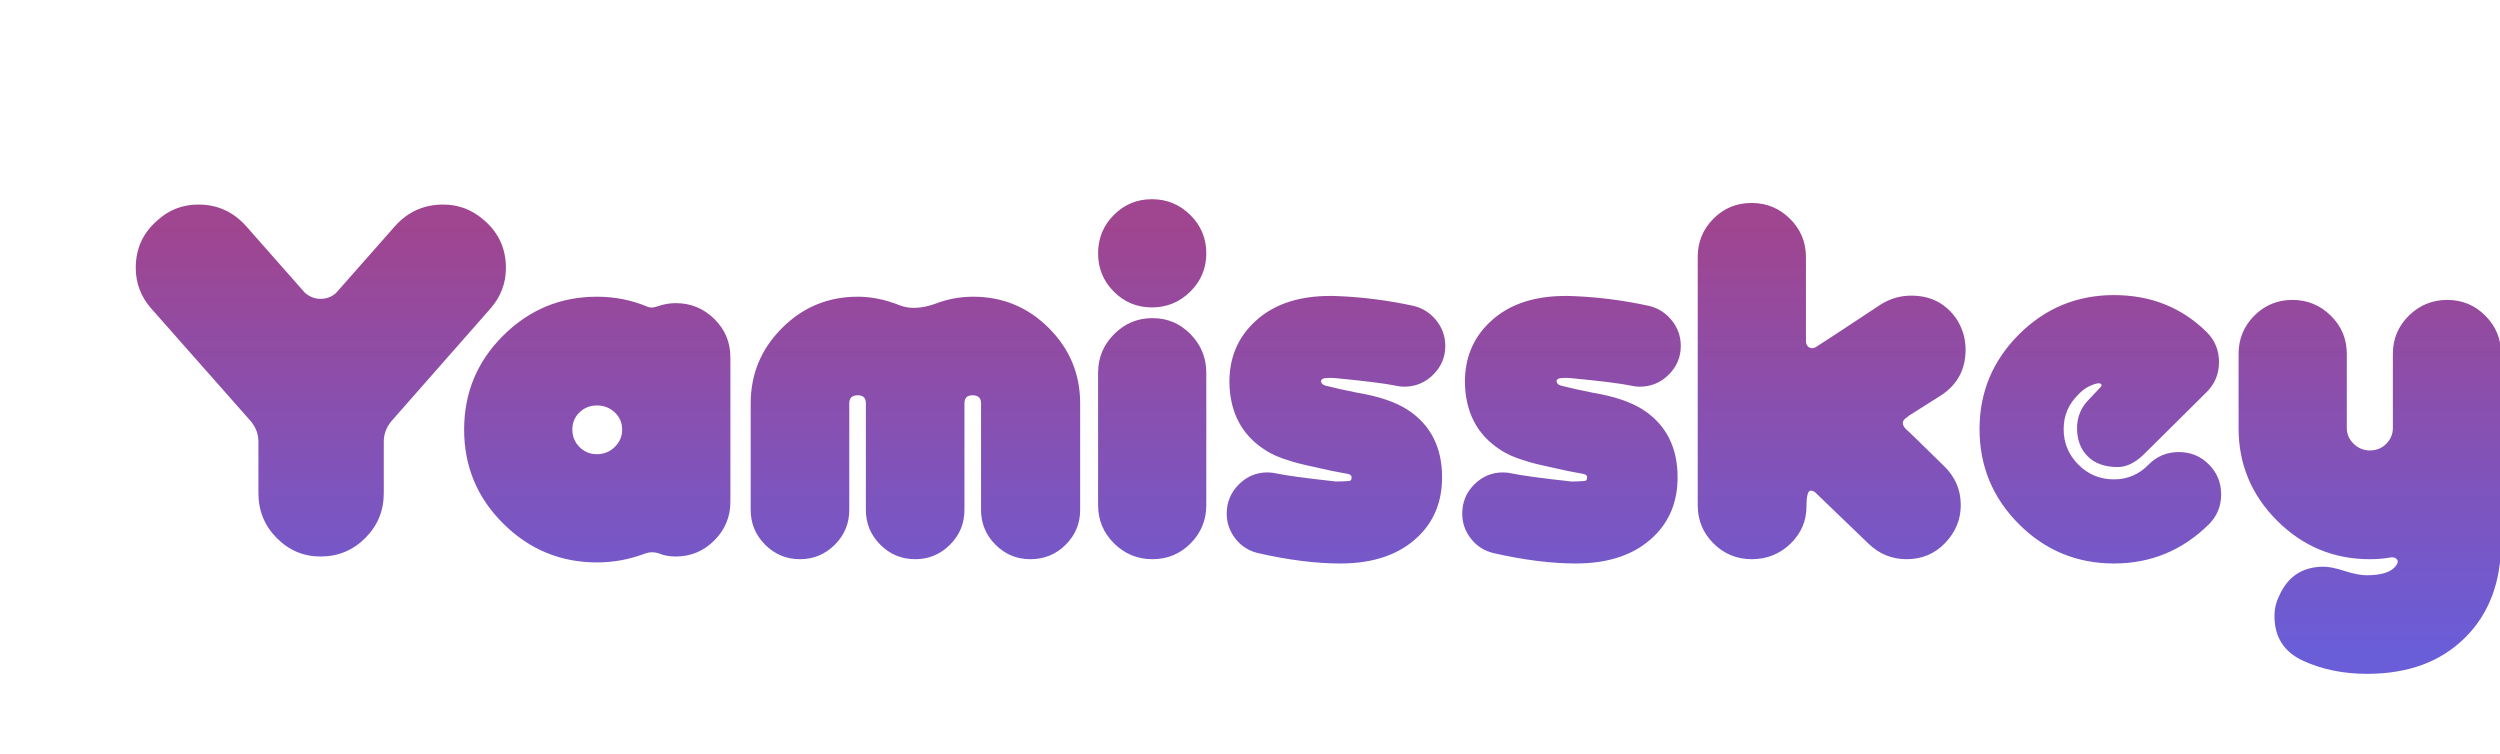
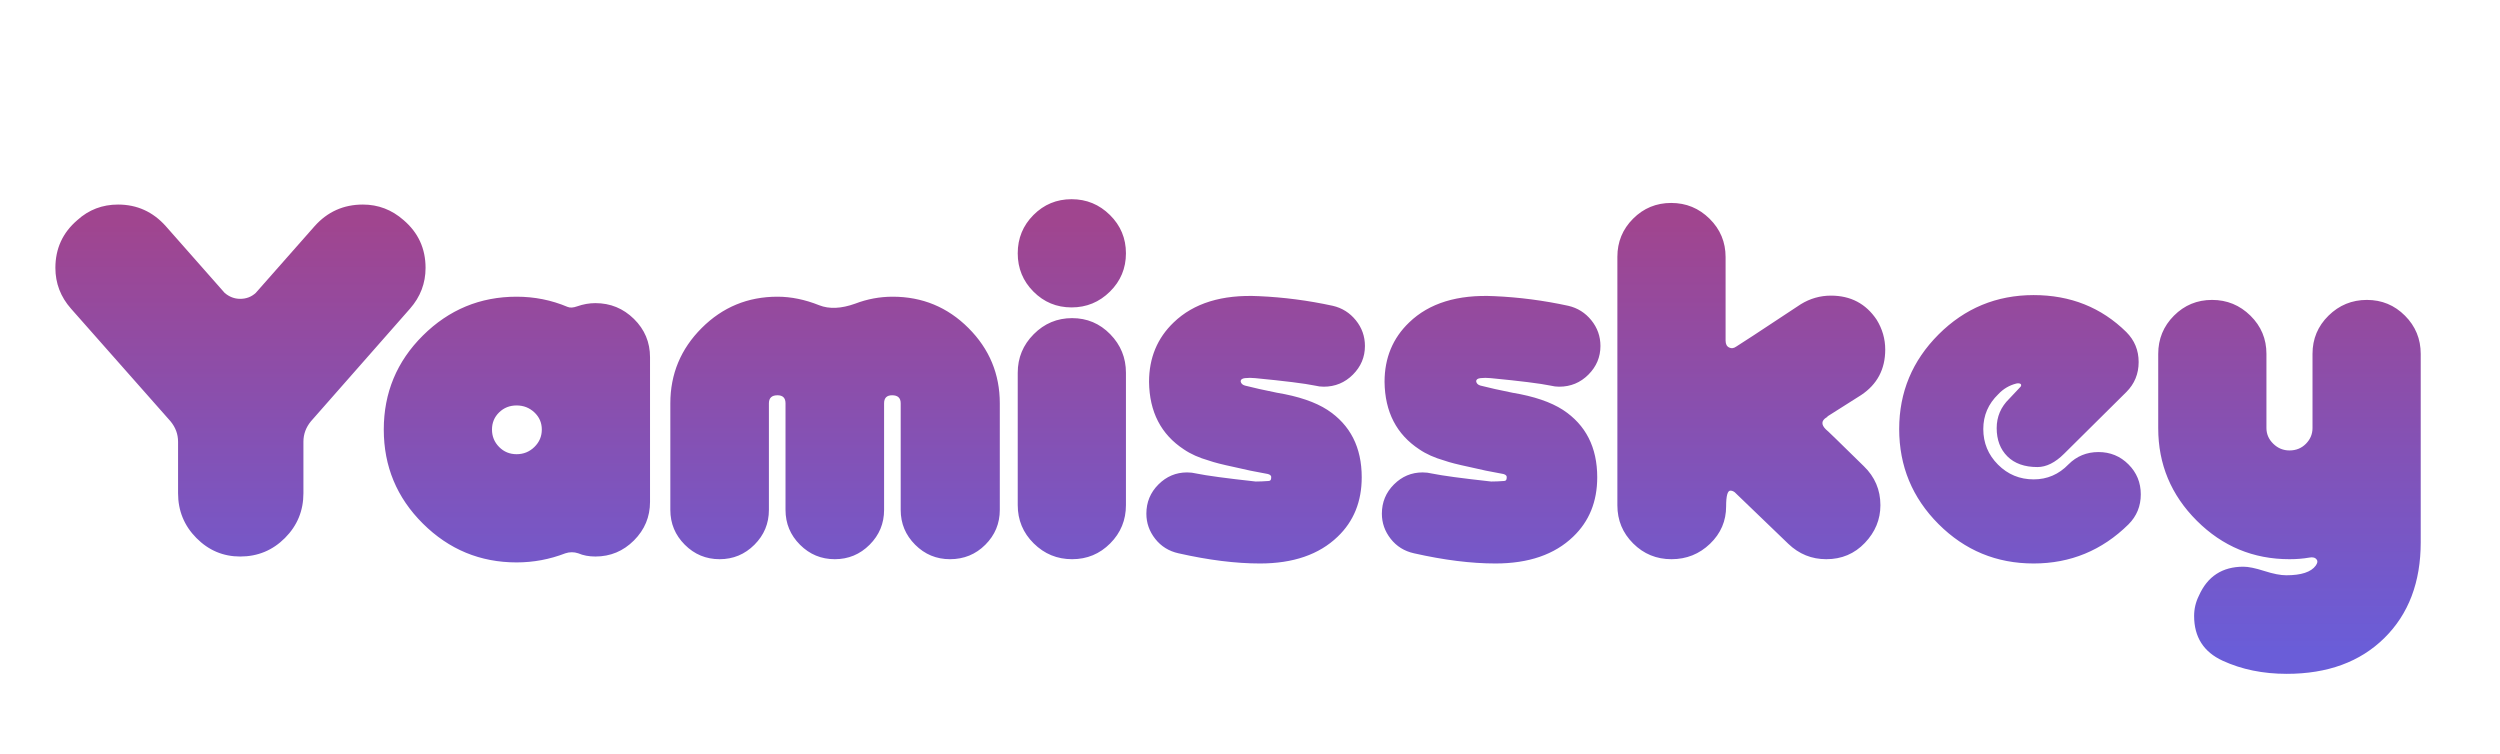
- <svg xmlns="http://www.w3.org/2000/svg" id="svg10" version="1.1" viewBox="-15 -15 280 70" height="205.08" width="680">
+ <svg xmlns="http://www.w3.org/2000/svg" id="svg10" version="1.1" viewBox="-6 -15 280 70" height="205.08" width="680">
  <style>
    #g8 {
      animation-name: floating;
      animation-duration: 3s;
      animation-iteration-count: infinite;
      animation-timing-function: ease-in-out;
    }

    @keyframes floating {
      0% { transform: translate(0, 0px); }
      50% { transform: translate(0, -8px); }
      100% { transform: translate(0, 0px); }
    }
  </style>
  <linearGradient id="myGradient" gradientTransform="rotate(90)">
    <stop offset="5%" stop-color="#A0458F" />
    <stop offset="95%" stop-color="#6A5DD8" />
  </linearGradient>
  <defs id="defs14" />
  <g id="g8">
    <path id="yamisskey" d="M870.171,164.111 C861.127,173.030 848.971,177.493 833.699,177.493 C824.855,177.493 816.887,175.858 809.787,172.593 C802.687,169.324 799.137,163.758 799.137,155.893 C799.137,153.224 799.737,150.693 800.937,148.293 C804.137,141.093 809.668,137.493 817.537,137.493 C819.402,137.493 822.002,138.024 825.337,139.093 C828.668,140.158 831.402,140.693 833.537,140.693 C839.137,140.693 842.802,139.493 844.537,137.093 C845.202,136.158 845.337,135.424 844.937,134.893 C844.402,134.093 843.468,133.824 842.137,134.093 C839.868,134.493 837.402,134.693 834.737,134.693 C821.268,134.693 809.737,129.905 800.137,120.324 C790.537,110.743 785.737,99.233 785.737,85.793 L785.737,58.052 C785.737,52.464 787.693,47.705 791.605,43.780 C795.518,39.855 800.262,37.893 805.837,37.893 C811.409,37.893 816.184,39.855 820.165,43.774 C824.146,47.693 826.137,52.443 826.137,58.021 L826.137,85.724 C826.137,87.983 826.990,89.943 828.696,91.602 C830.402,93.264 832.415,94.093 834.737,94.093 C837.193,94.093 839.240,93.264 840.877,91.602 C842.515,89.943 843.337,87.983 843.337,85.724 L843.337,58.021 C843.337,52.443 845.324,47.693 849.305,43.774 C853.287,39.855 858.062,37.893 863.637,37.893 C869.209,37.893 873.952,39.858 877.865,43.786 C881.777,47.714 883.737,52.474 883.737,58.064 L883.737,85.824 C883.737,87.689 883.737,89.686 883.737,91.814 L883.737,128.364 C883.737,143.274 879.215,155.189 870.171,164.111 ZM732.828,69.093 C730.159,69.761 727.894,71.093 726.028,73.093 C722.294,76.693 720.428,81.027 720.428,86.093 C720.428,91.293 722.259,95.727 725.928,99.393 C729.594,103.061 734.028,104.893 739.228,104.893 C744.294,104.893 748.628,103.027 752.228,99.293 C755.294,96.227 759.028,94.693 763.428,94.693 C767.828,94.693 771.559,96.227 774.628,99.293 C777.694,102.361 779.228,106.093 779.228,110.493 C779.228,114.893 777.694,118.627 774.628,121.693 C764.759,131.427 752.959,136.293 739.228,136.293 C725.359,136.293 713.528,131.393 703.728,121.593 C693.928,111.793 689.028,99.961 689.028,86.093 C689.028,72.361 693.928,60.593 703.728,50.793 C713.528,40.993 725.359,36.093 739.228,36.093 C752.959,36.093 764.494,40.693 773.828,49.893 C776.894,52.961 778.428,56.693 778.428,61.093 C778.428,65.493 776.894,69.227 773.828,72.293 L750.628,95.293 C747.294,98.627 743.959,100.293 740.628,100.293 C735.828,100.293 732.094,98.964 729.428,96.308 C726.759,93.652 725.428,90.133 725.428,85.749 C725.428,81.499 726.991,77.846 730.122,74.789 L734.100,70.564 C734.584,70.146 734.694,69.724 734.428,69.302 C734.028,69.030 733.494,68.961 732.828,69.093 ZM662.220,81.402 L662.220,81.602 L661.820,81.799 C659.951,82.999 659.886,84.461 661.620,86.193 C662.020,86.458 666.751,91.049 675.820,99.964 C679.951,103.958 682.020,108.814 682.020,114.533 C682.020,119.858 680.086,124.549 676.220,128.605 C672.351,132.664 667.551,134.693 661.820,134.693 C656.351,134.693 651.620,132.774 647.620,128.936 L627.620,109.689 C627.086,109.293 626.551,109.093 626.020,109.093 C624.951,109.093 624.420,111.049 624.420,114.955 C624.420,120.427 622.420,125.083 618.420,128.927 C614.420,132.771 609.620,134.693 604.020,134.693 C598.420,134.693 593.651,132.736 589.720,128.821 C585.786,124.905 583.820,120.158 583.820,114.583 L583.820,21.802 C583.820,16.227 585.776,11.483 589.689,7.568 C593.601,3.652 598.345,1.693 603.920,1.693 C609.492,1.693 614.267,3.661 618.248,7.593 C622.229,11.527 624.220,16.293 624.220,21.893 L624.220,53.093 C624.220,54.427 624.689,55.293 625.626,55.693 C626.426,56.093 627.295,55.961 628.233,55.293 C628.767,55.027 636.795,49.761 652.314,39.493 C655.792,37.361 659.539,36.293 663.551,36.293 C670.908,36.293 676.595,39.286 680.611,45.274 C682.748,48.736 683.820,52.461 683.820,56.452 C683.820,63.771 680.820,69.427 674.820,73.418 L662.220,81.402 ZM562.099,70.293 C561.030,70.293 559.964,70.161 558.899,69.893 C555.030,69.093 547.564,68.161 536.499,67.093 C535.164,66.961 533.899,66.961 532.699,67.093 C531.630,67.227 531.099,67.624 531.099,68.283 C531.230,69.080 531.764,69.611 532.702,69.874 C535.896,70.699 539.892,71.593 544.686,72.552 C552.689,73.883 558.958,76.014 563.493,78.946 C572.030,84.543 576.299,92.936 576.299,104.124 C576.299,113.183 573.299,120.577 567.299,126.302 C560.364,132.964 550.699,136.293 538.299,136.293 C529.230,136.293 519.099,135.024 507.899,132.493 C504.299,131.693 501.399,129.893 499.199,127.093 C496.999,124.293 495.899,121.161 495.899,117.693 C495.899,113.427 497.399,109.793 500.399,106.793 C503.399,103.793 506.964,102.293 511.099,102.293 C512.299,102.293 513.430,102.427 514.499,102.693 C518.364,103.493 525.764,104.493 536.699,105.693 C538.164,105.693 539.764,105.627 541.499,105.493 C542.164,105.493 542.499,105.093 542.499,104.293 C542.630,103.627 542.230,103.161 541.299,102.893 C536.764,102.093 532.564,101.227 528.699,100.293 C524.299,99.361 521.164,98.561 519.299,97.893 C515.564,96.827 512.430,95.427 509.899,93.693 C501.364,88.093 497.030,79.693 496.899,68.493 C496.899,59.561 499.964,52.161 506.099,46.293 C513.564,39.093 524.164,35.827 537.899,36.493 C547.099,36.893 556.299,38.093 565.499,40.093 C568.964,40.893 571.830,42.693 574.099,45.493 C576.364,48.293 577.499,51.493 577.499,55.093 C577.499,59.227 575.999,62.793 572.999,65.793 C569.999,68.793 566.364,70.293 562.099,70.293 ZM474.177,70.293 C473.108,70.293 472.043,70.161 470.977,69.893 C467.109,69.093 459.643,68.161 448.577,67.093 C447.243,66.961 445.977,66.961 444.777,67.093 C443.708,67.227 443.177,67.624 443.177,68.283 C443.308,69.080 443.843,69.611 444.780,69.874 C447.974,70.699 451.971,71.593 456.765,72.552 C464.768,73.883 471.037,76.014 475.571,78.946 C484.109,84.543 488.377,92.936 488.377,104.124 C488.377,113.183 485.377,120.577 479.377,126.302 C472.443,132.964 462.777,136.293 450.377,136.293 C441.308,136.293 431.177,135.024 419.977,132.493 C416.377,131.693 413.477,129.893 411.277,127.093 C409.077,124.293 407.977,121.161 407.977,117.693 C407.977,113.427 409.477,109.793 412.477,106.793 C415.477,103.793 419.043,102.293 423.177,102.293 C424.377,102.293 425.509,102.427 426.577,102.693 C430.443,103.493 437.843,104.493 448.777,105.693 C450.243,105.693 451.843,105.627 453.577,105.493 C454.243,105.493 454.577,105.093 454.577,104.293 C454.709,103.627 454.309,103.161 453.377,102.893 C448.843,102.093 444.643,101.227 440.777,100.293 C436.377,99.361 433.243,98.561 431.377,97.893 C427.643,96.827 424.508,95.427 421.977,93.693 C413.443,88.093 409.109,79.693 408.977,68.493 C408.977,59.561 412.043,52.161 418.177,46.293 C425.643,39.093 436.243,35.827 449.977,36.493 C459.177,36.893 468.377,38.093 477.577,40.093 C481.043,40.893 483.909,42.693 486.177,45.493 C488.443,48.293 489.577,51.493 489.577,55.093 C489.577,59.227 488.077,62.793 485.077,65.793 C482.077,68.793 478.443,70.293 474.177,70.293 ZM380.252,134.693 C374.677,134.693 369.902,132.727 365.921,128.793 C361.939,124.861 359.952,120.093 359.952,114.493 L359.952,65.093 C359.952,59.493 361.939,54.693 365.921,50.693 C369.902,46.693 374.677,44.693 380.252,44.693 C385.824,44.693 390.568,46.693 394.480,50.693 C398.393,54.693 400.352,59.493 400.352,65.093 L400.352,114.493 C400.352,120.093 398.393,124.861 394.480,128.793 C390.568,132.727 385.824,134.693 380.252,134.693 ZM380.052,40.693 C374.477,40.693 369.733,38.727 365.821,34.793 C361.908,30.861 359.952,26.093 359.952,20.493 C359.952,14.893 361.908,10.127 365.821,6.193 C369.733,2.261 374.477,0.293 380.052,0.293 C385.624,0.293 390.399,2.261 394.380,6.193 C398.361,10.127 400.352,14.893 400.352,20.493 C400.352,26.093 398.361,30.861 394.380,34.793 C390.399,38.727 385.624,40.693 380.052,40.693 ZM334.659,134.693 C329.590,134.693 325.259,132.893 321.659,129.293 C318.059,125.693 316.259,121.361 316.259,116.293 L316.259,76.493 C316.259,74.493 315.190,73.493 313.059,73.493 C311.059,73.493 310.059,74.493 310.059,76.493 L310.059,116.293 C310.059,121.361 308.259,125.693 304.659,129.293 C301.059,132.893 296.724,134.693 291.659,134.693 C286.590,134.693 282.259,132.893 278.659,129.293 C275.059,125.693 273.259,121.361 273.259,116.293 L273.259,76.493 C273.259,74.493 272.259,73.493 270.259,73.493 C268.124,73.493 267.059,74.493 267.059,76.493 L267.059,116.293 C267.059,121.361 265.259,125.693 261.659,129.293 C258.059,132.893 253.724,134.693 248.659,134.693 C243.590,134.693 239.259,132.893 235.659,129.293 C232.059,125.693 230.259,121.361 230.259,116.293 L230.259,76.493 C230.259,65.561 234.159,56.193 241.959,48.393 C249.759,40.593 259.190,36.693 270.259,36.693 C275.324,36.693 280.524,37.761 285.859,39.893 C289.590,41.361 294.059,41.161 299.259,39.293 C303.790,37.561 308.459,36.693 313.259,36.693 C324.324,36.693 333.759,40.593 341.559,48.393 C349.359,56.193 353.259,65.561 353.259,76.493 L353.259,116.293 C353.259,121.361 351.459,125.693 347.859,129.293 C344.259,132.893 339.859,134.693 334.659,134.693 ZM202.275,133.693 C199.875,133.693 197.740,133.293 195.875,132.493 C194.275,131.961 192.675,131.961 191.075,132.493 C185.206,134.758 179.140,135.893 172.875,135.893 C159.275,135.893 147.606,131.061 137.875,121.393 C128.140,111.727 123.275,100.027 123.275,86.293 C123.275,72.561 128.140,60.861 137.875,51.193 C147.606,41.527 159.275,36.693 172.875,36.693 C179.540,36.693 185.875,37.961 191.875,40.493 C192.806,40.893 194.006,40.827 195.475,40.293 C197.740,39.493 200.006,39.093 202.275,39.093 C207.875,39.093 212.675,41.061 216.675,44.993 C220.675,48.927 222.675,53.693 222.675,59.293 L222.675,113.293 C222.675,118.893 220.675,123.693 216.675,127.693 C212.675,131.693 207.875,133.693 202.275,133.693 ZM179.515,79.893 C177.675,78.161 175.459,77.293 172.872,77.293 C170.284,77.293 168.103,78.161 166.331,79.893 C164.559,81.627 163.675,83.761 163.675,86.293 C163.675,88.827 164.559,90.993 166.331,92.793 C168.103,94.593 170.284,95.493 172.872,95.493 C175.459,95.493 177.675,94.593 179.515,92.793 C181.353,90.993 182.275,88.827 182.275,86.293 C182.275,83.761 181.353,81.627 179.515,79.893 ZM96.077,83.214 C94.208,85.486 93.277,88.024 93.277,90.827 L93.277,110.055 C93.277,116.599 90.977,122.177 86.377,126.783 C81.777,131.389 76.209,133.693 69.677,133.693 C63.330,133.693 57.877,131.389 53.318,126.783 C48.755,122.177 46.477,116.599 46.477,110.055 L46.477,90.827 C46.477,88.024 45.540,85.486 43.665,83.214 L6.502,41.152 C2.618,36.746 0.677,31.674 0.677,25.930 C0.677,18.718 3.408,12.777 8.877,8.102 C13.143,4.230 18.208,2.293 24.077,2.293 C31.143,2.293 37.077,4.977 41.877,10.339 L63.877,35.280 C65.608,36.755 67.543,37.493 69.677,37.493 C71.943,37.493 73.877,36.755 75.477,35.280 L97.477,10.339 C102.277,4.977 108.277,2.293 115.477,2.293 C121.209,2.293 126.277,4.230 130.677,8.102 C136.143,12.777 138.877,18.718 138.877,25.930 C138.877,31.674 136.943,36.746 133.077,41.152 L96.077,83.214 Z" transform="scale(0.3)" style="fill:url(#myGradient);" />
  </g>
</svg>
